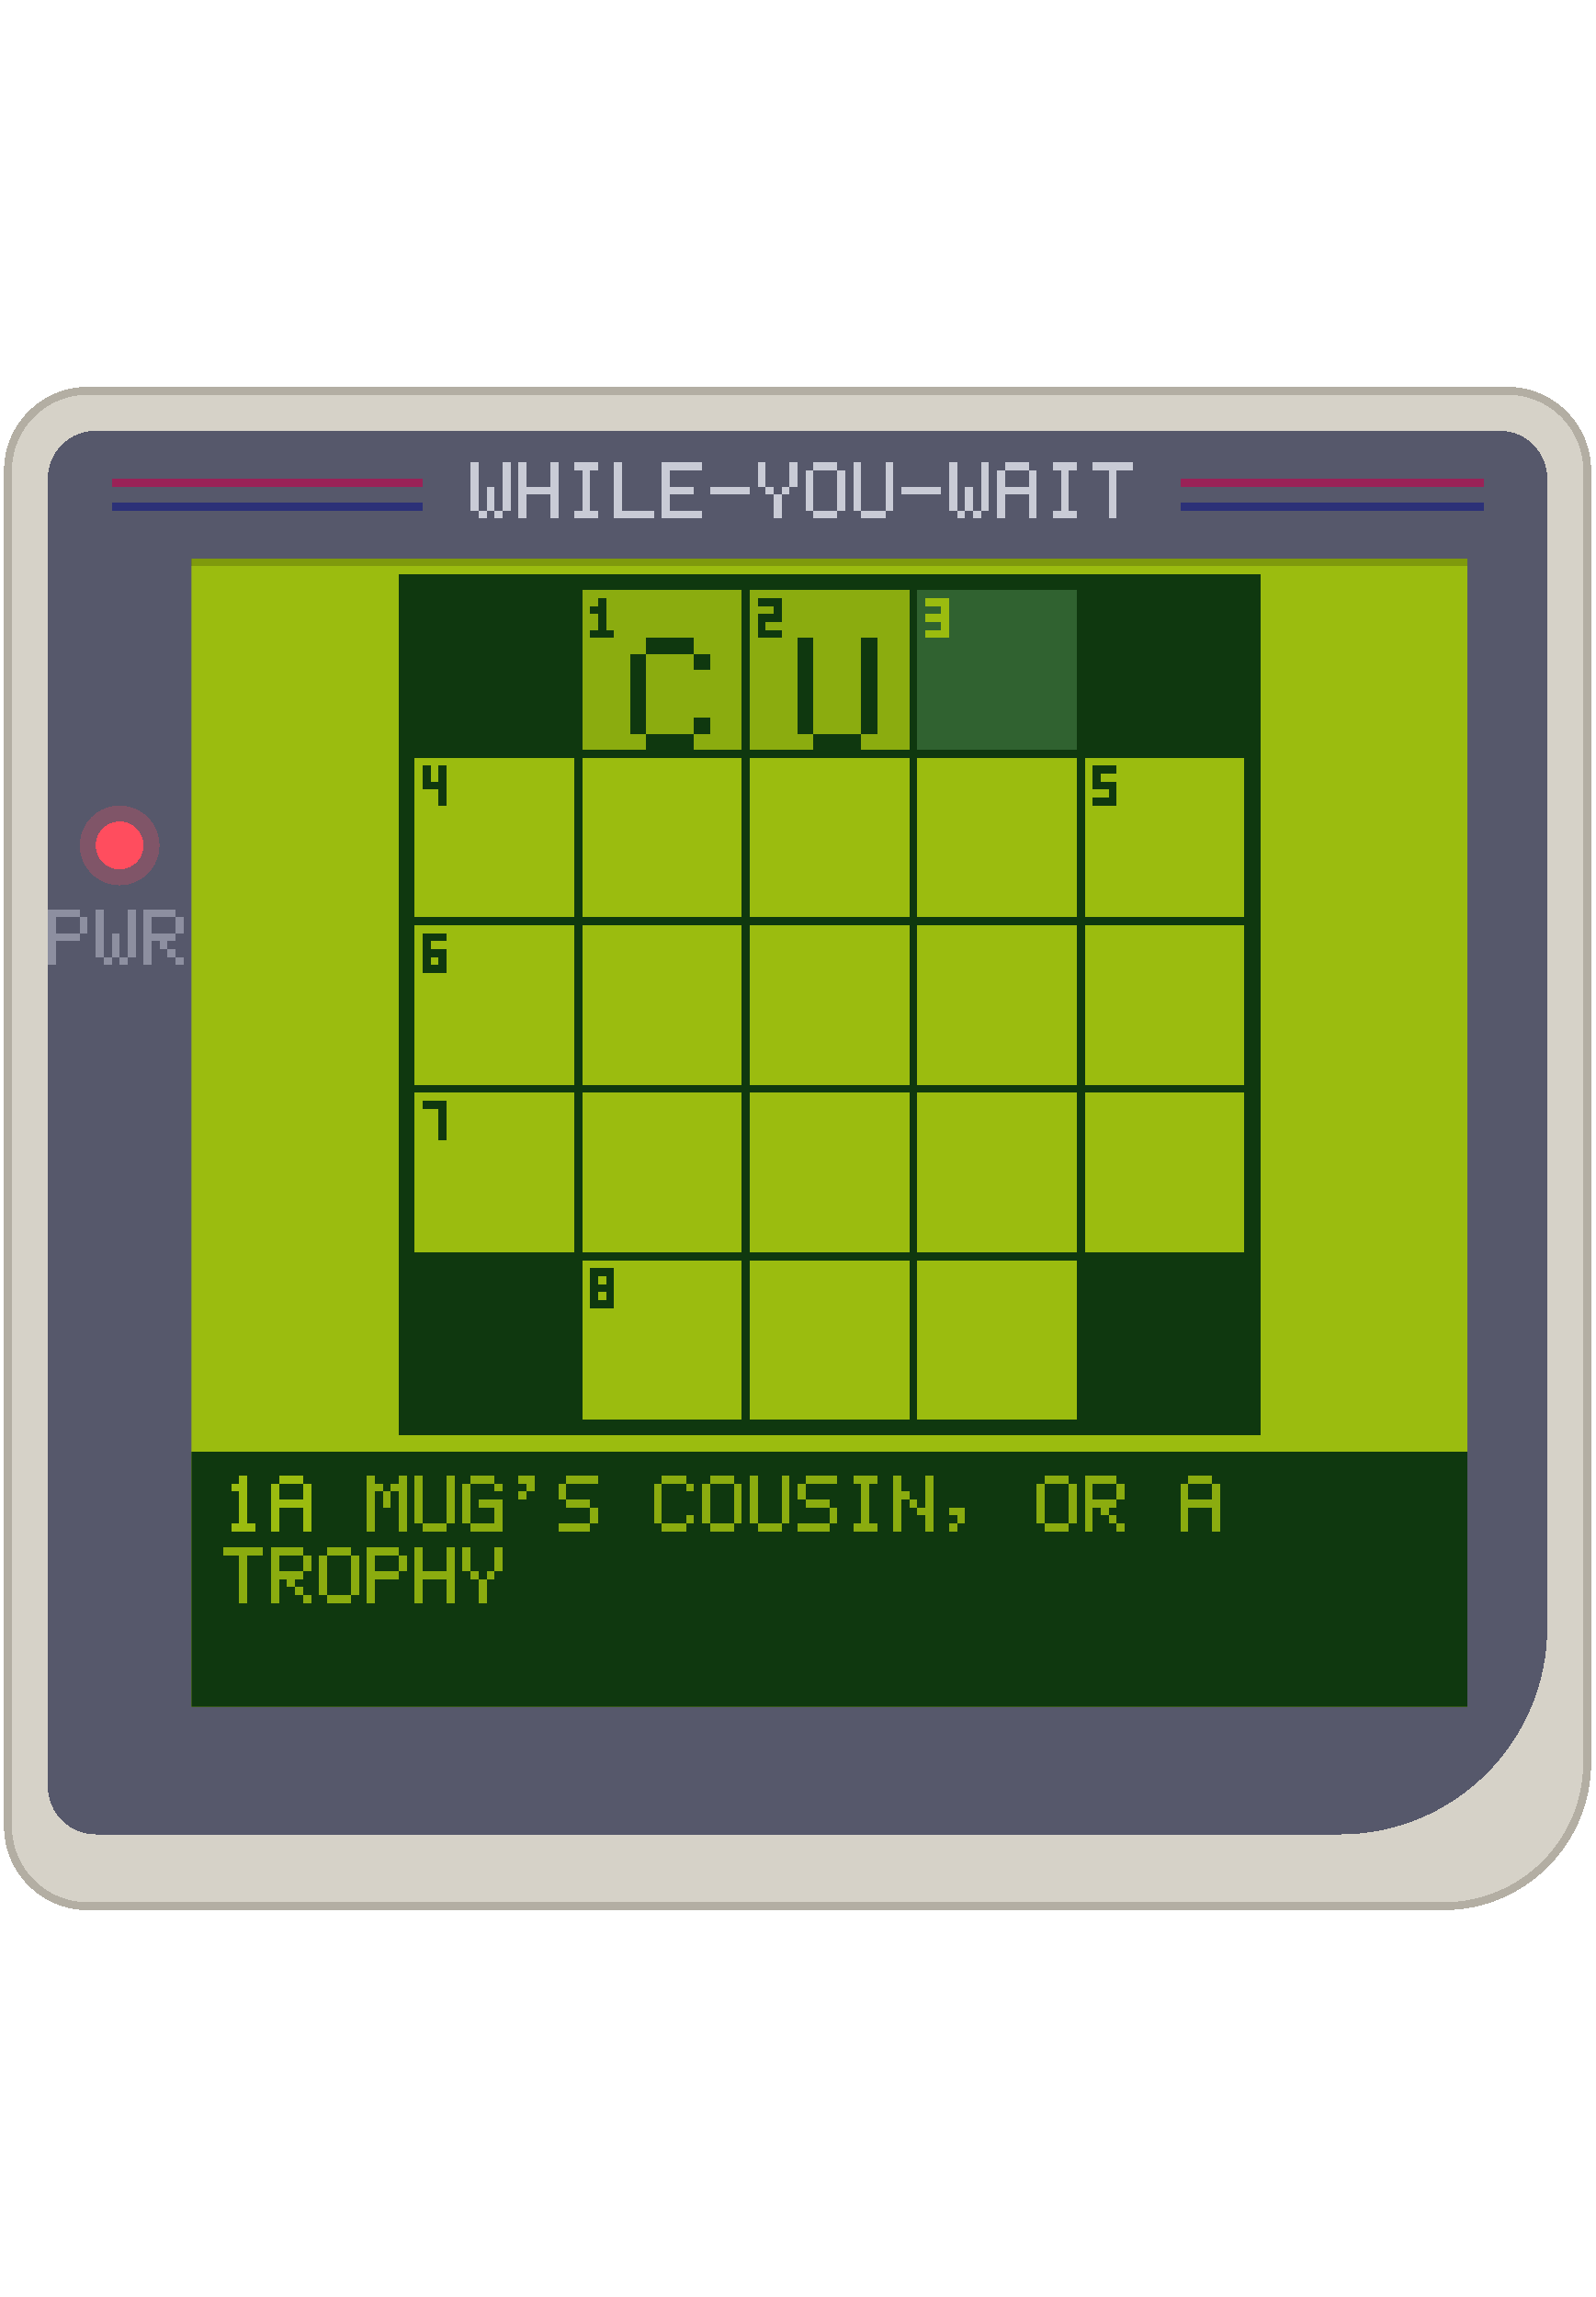
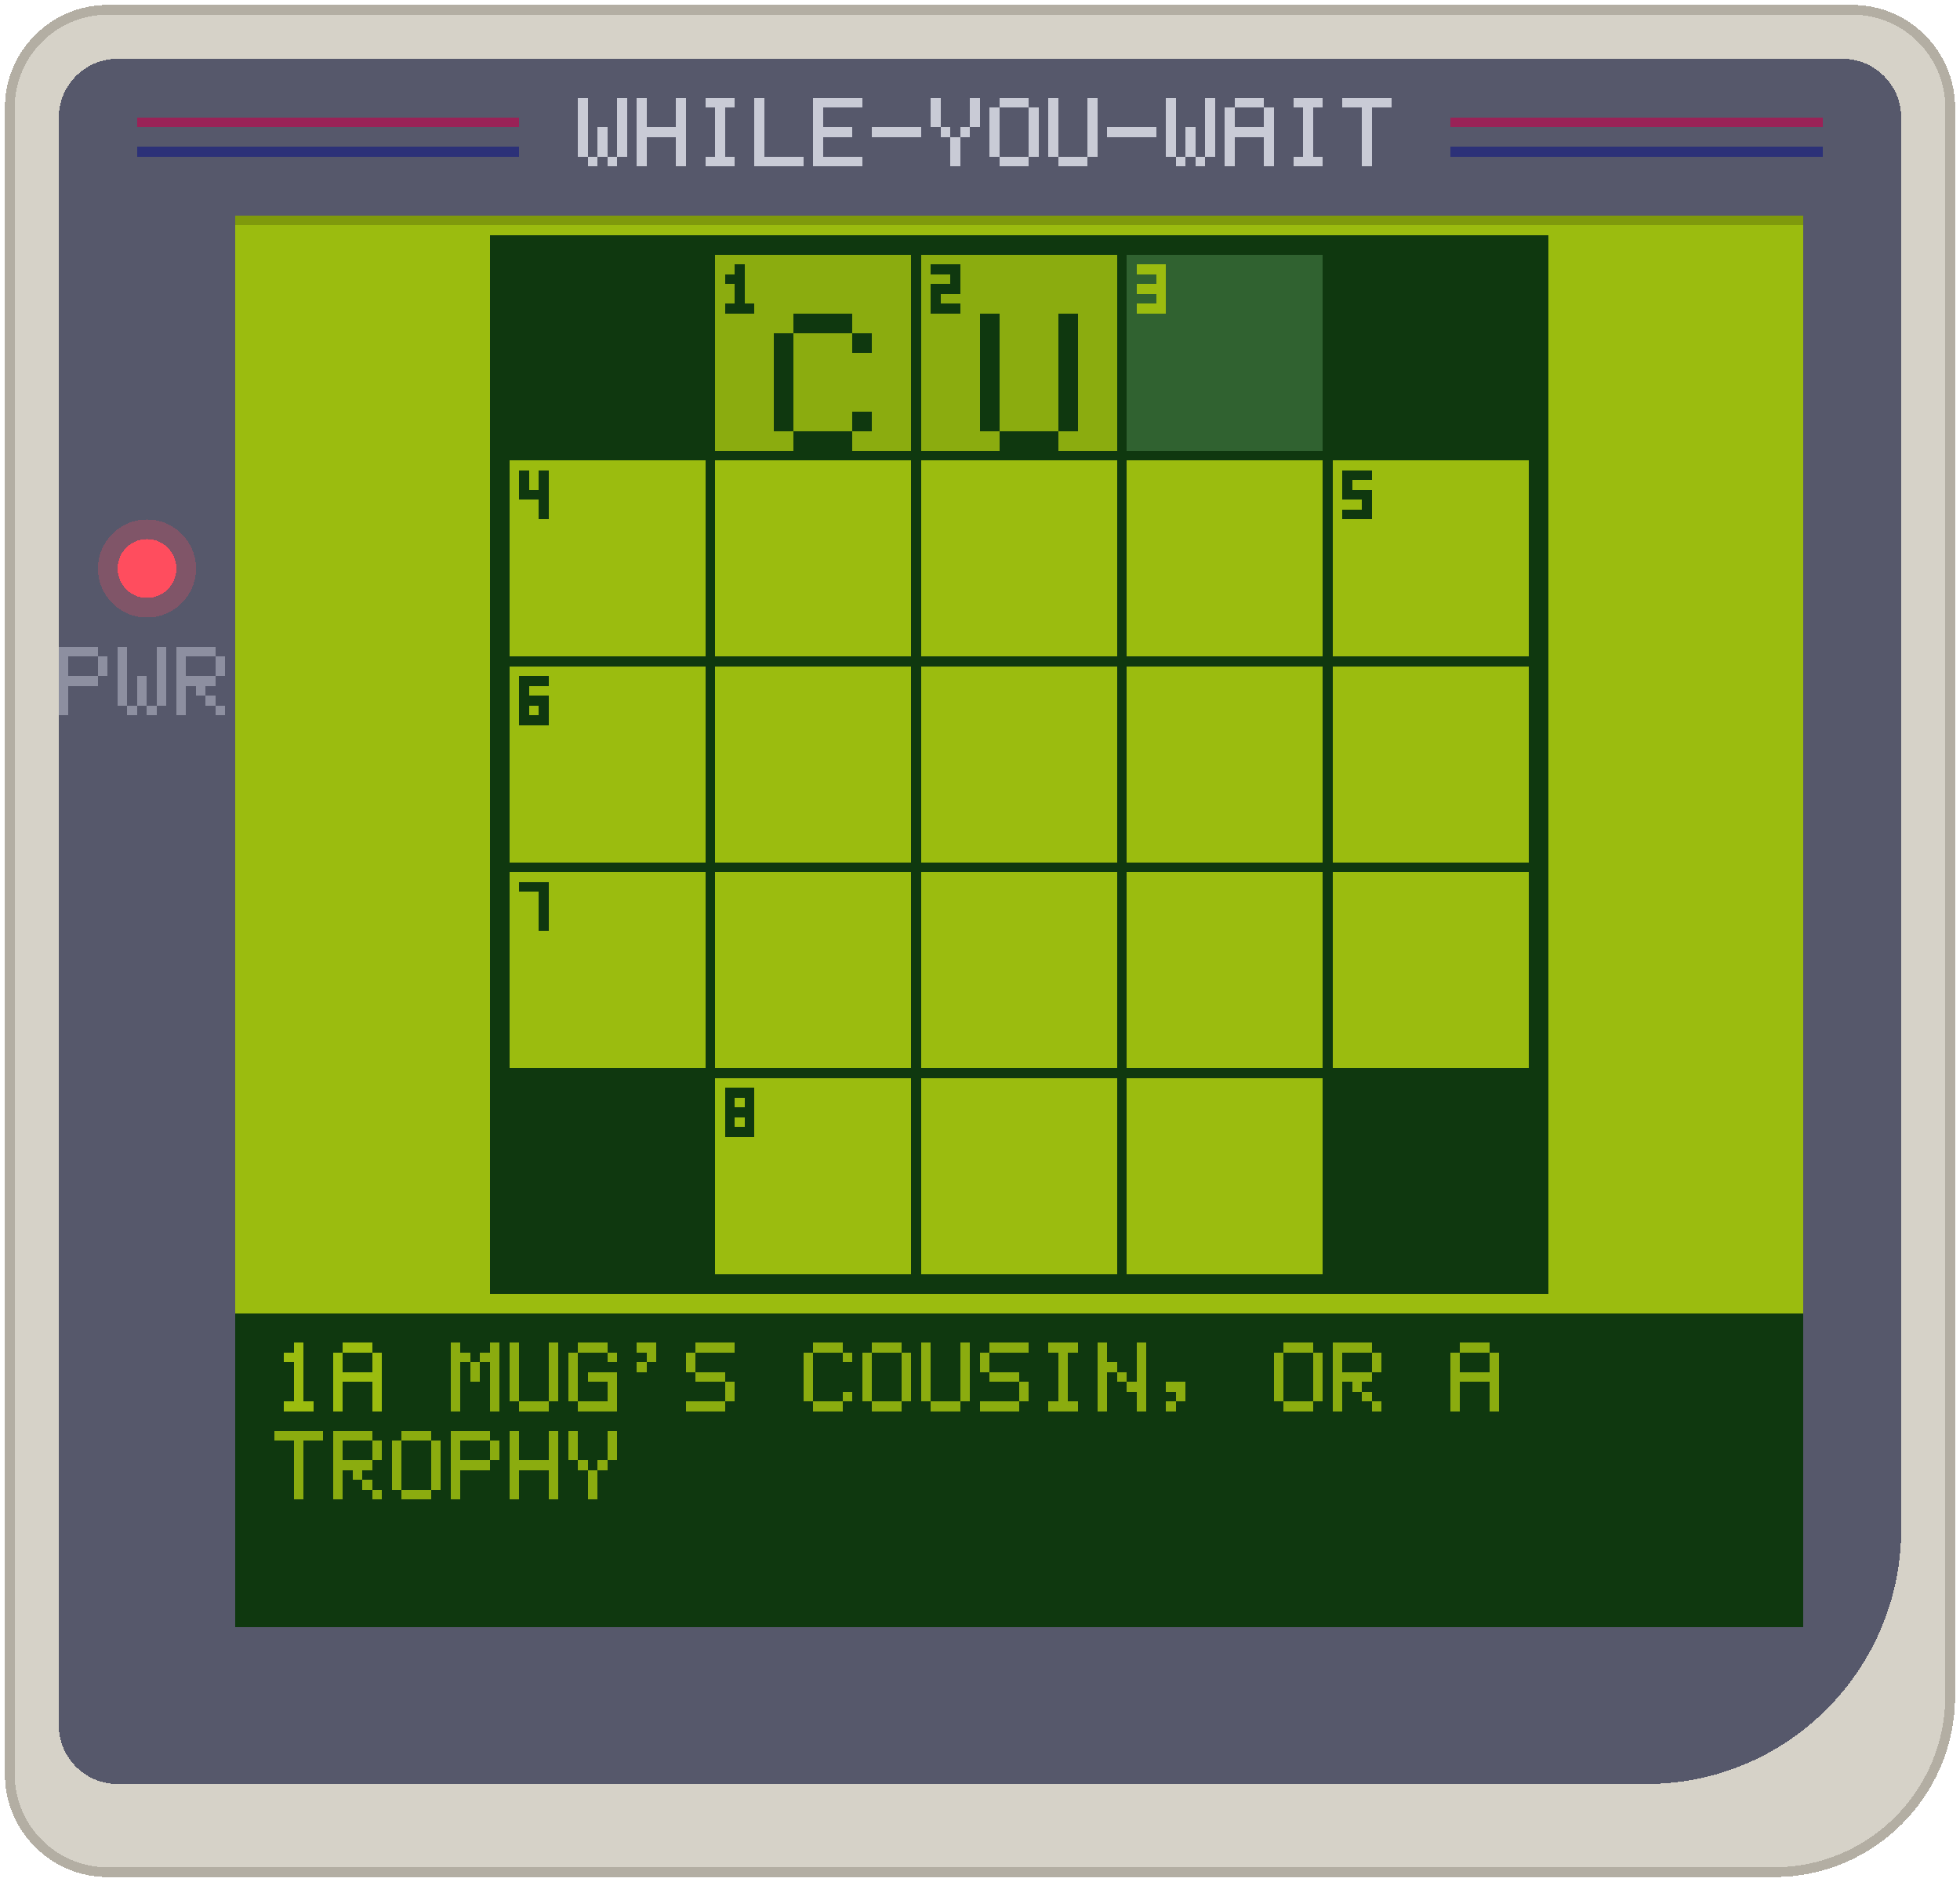
- <svg xmlns="http://www.w3.org/2000/svg" viewBox="0 0 200 192" width="300" height="432" shape-rendering="crispEdges">
+ <svg xmlns="http://www.w3.org/2000/svg" viewBox="0 0 200 192" width="300" height="288" shape-rendering="crispEdges">
  <defs>
    <path id="d31" d="M1 0h1v1h-1zM0 1h2v1h-2zM1 2h1v1h-1zM1 3h1v1h-1zM0 4h3v1h-3z" />
    <path id="a43" d="M1 0h3v1h-3zM0 1h1v1h-1zM4 1h1v1h-1zM0 2h1v1h-1zM0 3h1v1h-1zM0 4h1v1h-1zM0 5h1v1h-1zM4 5h1v1h-1zM1 6h3v1h-3z" />
    <path id="d32" d="M0 0h3v1h-3zM2 1h1v1h-1zM0 2h3v1h-3zM0 3h1v1h-1zM0 4h3v1h-3z" />
    <path id="a55" d="M0 0h1v1h-1zM4 0h1v1h-1zM0 1h1v1h-1zM4 1h1v1h-1zM0 2h1v1h-1zM4 2h1v1h-1zM0 3h1v1h-1zM4 3h1v1h-1zM0 4h1v1h-1zM4 4h1v1h-1zM0 5h1v1h-1zM4 5h1v1h-1zM1 6h3v1h-3z" />
    <path id="d33" d="M0 0h3v1h-3zM2 1h1v1h-1zM0 2h3v1h-3zM2 3h1v1h-1zM0 4h3v1h-3z" />
    <path id="d34" d="M0 0h1v1h-1zM2 0h1v1h-1zM0 1h1v1h-1zM2 1h1v1h-1zM0 2h3v1h-3zM2 3h1v1h-1zM2 4h1v1h-1z" />
    <path id="d35" d="M0 0h3v1h-3zM0 1h1v1h-1zM0 2h3v1h-3zM2 3h1v1h-1zM0 4h3v1h-3z" />
    <path id="d36" d="M0 0h3v1h-3zM0 1h1v1h-1zM0 2h3v1h-3zM0 3h1v1h-1zM2 3h1v1h-1zM0 4h3v1h-3z" />
    <path id="d37" d="M0 0h3v1h-3zM2 1h1v1h-1zM2 2h1v1h-1zM2 3h1v1h-1zM2 4h1v1h-1z" />
    <path id="d38" d="M0 0h3v1h-3zM0 1h1v1h-1zM2 1h1v1h-1zM0 2h3v1h-3zM0 3h1v1h-1zM2 3h1v1h-1zM0 4h3v1h-3z" />
    <path id="a31" d="M2 0h1v1h-1zM1 1h2v1h-2zM2 2h1v1h-1zM2 3h1v1h-1zM2 4h1v1h-1zM2 5h1v1h-1zM1 6h3v1h-3z" />
    <path id="a41" d="M1 0h3v1h-3zM0 1h1v1h-1zM4 1h1v1h-1zM0 2h1v1h-1zM4 2h1v1h-1zM0 3h5v1h-5zM0 4h1v1h-1zM4 4h1v1h-1zM0 5h1v1h-1zM4 5h1v1h-1zM0 6h1v1h-1zM4 6h1v1h-1z" />
    <path id="a4d" d="M0 0h1v1h-1zM4 0h1v1h-1zM0 1h2v1h-2zM3 1h2v1h-2zM0 2h1v1h-1zM2 2h1v1h-1zM4 2h1v1h-1zM0 3h1v1h-1zM2 3h1v1h-1zM4 3h1v1h-1zM0 4h1v1h-1zM4 4h1v1h-1zM0 5h1v1h-1zM4 5h1v1h-1zM0 6h1v1h-1zM4 6h1v1h-1z" />
    <path id="a47" d="M1 0h3v1h-3zM0 1h1v1h-1zM4 1h1v1h-1zM0 2h1v1h-1zM0 3h1v1h-1zM2 3h3v1h-3zM0 4h1v1h-1zM4 4h1v1h-1zM0 5h1v1h-1zM4 5h1v1h-1zM1 6h4v1h-4z" />
    <path id="a27" d="M1 0h2v1h-2zM2 1h1v1h-1zM1 2h1v1h-1z" />
    <path id="a53" d="M1 0h4v1h-4zM0 1h1v1h-1zM0 2h1v1h-1zM1 3h3v1h-3zM4 4h1v1h-1zM4 5h1v1h-1zM0 6h4v1h-4z" />
    <path id="a4f" d="M1 0h3v1h-3zM0 1h1v1h-1zM4 1h1v1h-1zM0 2h1v1h-1zM4 2h1v1h-1zM0 3h1v1h-1zM4 3h1v1h-1zM0 4h1v1h-1zM4 4h1v1h-1zM0 5h1v1h-1zM4 5h1v1h-1zM1 6h3v1h-3z" />
    <path id="a49" d="M1 0h3v1h-3zM2 1h1v1h-1zM2 2h1v1h-1zM2 3h1v1h-1zM2 4h1v1h-1zM2 5h1v1h-1zM1 6h3v1h-3z" />
    <path id="a4e" d="M0 0h1v1h-1zM4 0h1v1h-1zM0 1h1v1h-1zM4 1h1v1h-1zM0 2h2v1h-2zM4 2h1v1h-1zM0 3h1v1h-1zM2 3h1v1h-1zM4 3h1v1h-1zM0 4h1v1h-1zM3 4h2v1h-2zM0 5h1v1h-1zM4 5h1v1h-1zM0 6h1v1h-1zM4 6h1v1h-1z" />
    <path id="a2c" d="M1 4h2v1h-2zM2 5h1v1h-1zM1 6h1v1h-1z" />
    <path id="a52" d="M0 0h4v1h-4zM0 1h1v1h-1zM4 1h1v1h-1zM0 2h1v1h-1zM4 2h1v1h-1zM0 3h4v1h-4zM0 4h1v1h-1zM2 4h1v1h-1zM0 5h1v1h-1zM3 5h1v1h-1zM0 6h1v1h-1zM4 6h1v1h-1z" />
    <path id="a54" d="M0 0h5v1h-5zM2 1h1v1h-1zM2 2h1v1h-1zM2 3h1v1h-1zM2 4h1v1h-1zM2 5h1v1h-1zM2 6h1v1h-1z" />
    <path id="a50" d="M0 0h4v1h-4zM0 1h1v1h-1zM4 1h1v1h-1zM0 2h1v1h-1zM4 2h1v1h-1zM0 3h4v1h-4zM0 4h1v1h-1zM0 5h1v1h-1zM0 6h1v1h-1z" />
    <path id="a48" d="M0 0h1v1h-1zM4 0h1v1h-1zM0 1h1v1h-1zM4 1h1v1h-1zM0 2h1v1h-1zM4 2h1v1h-1zM0 3h5v1h-5zM0 4h1v1h-1zM4 4h1v1h-1zM0 5h1v1h-1zM4 5h1v1h-1zM0 6h1v1h-1zM4 6h1v1h-1z" />
    <path id="a59" d="M0 0h1v1h-1zM4 0h1v1h-1zM0 1h1v1h-1zM4 1h1v1h-1zM0 2h1v1h-1zM4 2h1v1h-1zM1 3h1v1h-1zM3 3h1v1h-1zM2 4h1v1h-1zM2 5h1v1h-1zM2 6h1v1h-1z" />
    <path id="a57" d="M0 0h1v1h-1zM4 0h1v1h-1zM0 1h1v1h-1zM4 1h1v1h-1zM0 2h1v1h-1zM4 2h1v1h-1zM0 3h1v1h-1zM2 3h1v1h-1zM4 3h1v1h-1zM0 4h1v1h-1zM2 4h1v1h-1zM4 4h1v1h-1zM0 5h1v1h-1zM2 5h1v1h-1zM4 5h1v1h-1zM1 6h1v1h-1zM3 6h1v1h-1z" />
    <path id="a4c" d="M0 0h1v1h-1zM0 1h1v1h-1zM0 2h1v1h-1zM0 3h1v1h-1zM0 4h1v1h-1zM0 5h1v1h-1zM0 6h5v1h-5z" />
    <path id="a45" d="M0 0h5v1h-5zM0 1h1v1h-1zM0 2h1v1h-1zM0 3h4v1h-4zM0 4h1v1h-1zM0 5h1v1h-1zM0 6h5v1h-5z" />
    <path id="a2d" d="M0 3h5v1h-5z" />
    <clipPath id="lcdclip">
      <rect width="160" height="144" />
    </clipPath>
    <pattern id="dither" width="2" height="2" patternUnits="userSpaceOnUse">
      <rect width="1" height="1" fill="#0f380f" />
      <rect x="1" y="1" width="1" height="1" fill="#306230" />
    </pattern>
  </defs>
  <path d="M11 1h178a10 10 0 0 1 10 10v162a18 18 0 0 1 -18 18h-170a10 10 0 0 1 -10 -10v-170a10 10 0 0 1 10 -10z" fill="#d6d2c8" stroke="#b3aea3" stroke-width="1" />
  <path d="M12 6h176a6 6 0 0 1 6 6v144a26 26 0 0 1 -26 26h-156a6 6 0 0 1 -6 -6v-164a6 6 0 0 1 6 -6z" fill="#56586b" />
  <rect x="14" y="12" width="39" height="1" fill="#9a2257" />
  <rect x="14" y="15" width="39" height="1" fill="#2c3178" />
  <rect x="148" y="12" width="38" height="1" fill="#9a2257" />
  <rect x="148" y="15" width="38" height="1" fill="#2c3178" />
  <use href="#a57" x="59" y="10" fill="#c9cbd6" />
  <use href="#a48" x="65" y="10" fill="#c9cbd6" />
  <use href="#a49" x="71" y="10" fill="#c9cbd6" />
  <use href="#a4c" x="77" y="10" fill="#c9cbd6" />
  <use href="#a45" x="83" y="10" fill="#c9cbd6" />
  <use href="#a2d" x="89" y="10" fill="#c9cbd6" />
  <use href="#a59" x="95" y="10" fill="#c9cbd6" />
  <use href="#a4f" x="101" y="10" fill="#c9cbd6" />
  <use href="#a55" x="107" y="10" fill="#c9cbd6" />
  <use href="#a2d" x="113" y="10" fill="#c9cbd6" />
  <use href="#a57" x="119" y="10" fill="#c9cbd6" />
  <use href="#a41" x="125" y="10" fill="#c9cbd6" />
  <use href="#a49" x="131" y="10" fill="#c9cbd6" />
  <use href="#a54" x="137" y="10" fill="#c9cbd6" />
  <circle cx="15" cy="58" r="3" fill="#ff4d5e" />
  <circle cx="15" cy="58" r="5" fill="#ff4d5e" opacity=".25" />
  <use href="#a50" x="6" y="66" fill="#8d8fa0" />
  <use href="#a57" x="12" y="66" fill="#8d8fa0" />
  <use href="#a52" x="18" y="66" fill="#8d8fa0" />
  <g transform="translate(24 22)" clip-path="url(#lcdclip)">
    <rect x="0" y="0" width="160" height="144" fill="#9bbc0f" />
    <rect x="26" y="2" width="108" height="108" fill="#0f380f" />
    <rect x="49" y="4" width="20" height="20" fill="#8bac0f" />
    <use href="#d31" x="50" y="5" fill="#0f380f" />
    <use href="#a43" transform="translate(55 10) scale(2)" fill="#0f380f" />
    <rect x="70" y="4" width="20" height="20" fill="#8bac0f" />
    <use href="#d32" x="71" y="5" fill="#0f380f" />
    <use href="#a55" transform="translate(76 10) scale(2)" fill="#0f380f" />
    <rect x="91" y="4" width="20" height="20" fill="#306230" />
    <use href="#d33" x="92" y="5" fill="#9bbc0f" />
    <rect x="28" y="25" width="20" height="20" fill="#9bbc0f" />
    <use href="#d34" x="29" y="26" fill="#0f380f" />
    <rect x="49" y="25" width="20" height="20" fill="#9bbc0f" />
    <rect x="70" y="25" width="20" height="20" fill="#9bbc0f" />
    <rect x="91" y="25" width="20" height="20" fill="#9bbc0f" />
    <rect x="112" y="25" width="20" height="20" fill="#9bbc0f" />
    <use href="#d35" x="113" y="26" fill="#0f380f" />
    <rect x="28" y="46" width="20" height="20" fill="#9bbc0f" />
    <use href="#d36" x="29" y="47" fill="#0f380f" />
    <rect x="49" y="46" width="20" height="20" fill="#9bbc0f" />
    <rect x="70" y="46" width="20" height="20" fill="#9bbc0f" />
    <rect x="91" y="46" width="20" height="20" fill="#9bbc0f" />
    <rect x="112" y="46" width="20" height="20" fill="#9bbc0f" />
    <rect x="28" y="67" width="20" height="20" fill="#9bbc0f" />
    <use href="#d37" x="29" y="68" fill="#0f380f" />
    <rect x="49" y="67" width="20" height="20" fill="#9bbc0f" />
    <rect x="70" y="67" width="20" height="20" fill="#9bbc0f" />
    <rect x="91" y="67" width="20" height="20" fill="#9bbc0f" />
    <rect x="112" y="67" width="20" height="20" fill="#9bbc0f" />
    <rect x="49" y="88" width="20" height="20" fill="#9bbc0f" />
    <use href="#d38" x="50" y="89" fill="#0f380f" />
    <rect x="70" y="88" width="20" height="20" fill="#9bbc0f" />
    <rect x="91" y="88" width="20" height="20" fill="#9bbc0f" />
    <rect x="0" y="112" width="160" height="32" fill="#0f380f" />
    <use href="#a31" x="4" y="115" fill="#9bbc0f" />
    <use href="#a41" x="10" y="115" fill="#9bbc0f" />
    <use href="#a4d" x="22" y="115" fill="#8bac0f" />
    <use href="#a55" x="28" y="115" fill="#8bac0f" />
    <use href="#a47" x="34" y="115" fill="#8bac0f" />
    <use href="#a27" x="40" y="115" fill="#8bac0f" />
    <use href="#a53" x="46" y="115" fill="#8bac0f" />
    <use href="#a43" x="58" y="115" fill="#8bac0f" />
    <use href="#a4f" x="64" y="115" fill="#8bac0f" />
    <use href="#a55" x="70" y="115" fill="#8bac0f" />
    <use href="#a53" x="76" y="115" fill="#8bac0f" />
    <use href="#a49" x="82" y="115" fill="#8bac0f" />
    <use href="#a4e" x="88" y="115" fill="#8bac0f" />
    <use href="#a2c" x="94" y="115" fill="#8bac0f" />
    <use href="#a4f" x="106" y="115" fill="#8bac0f" />
    <use href="#a52" x="112" y="115" fill="#8bac0f" />
    <use href="#a41" x="124" y="115" fill="#8bac0f" />
    <use href="#a54" x="4" y="124" fill="#8bac0f" />
    <use href="#a52" x="10" y="124" fill="#8bac0f" />
    <use href="#a4f" x="16" y="124" fill="#8bac0f" />
    <use href="#a50" x="22" y="124" fill="#8bac0f" />
    <use href="#a48" x="28" y="124" fill="#8bac0f" />
    <use href="#a59" x="34" y="124" fill="#8bac0f" />
  </g>
  <rect x="24" y="22" width="160" height="1" fill="#000" opacity=".18" />
</svg>
